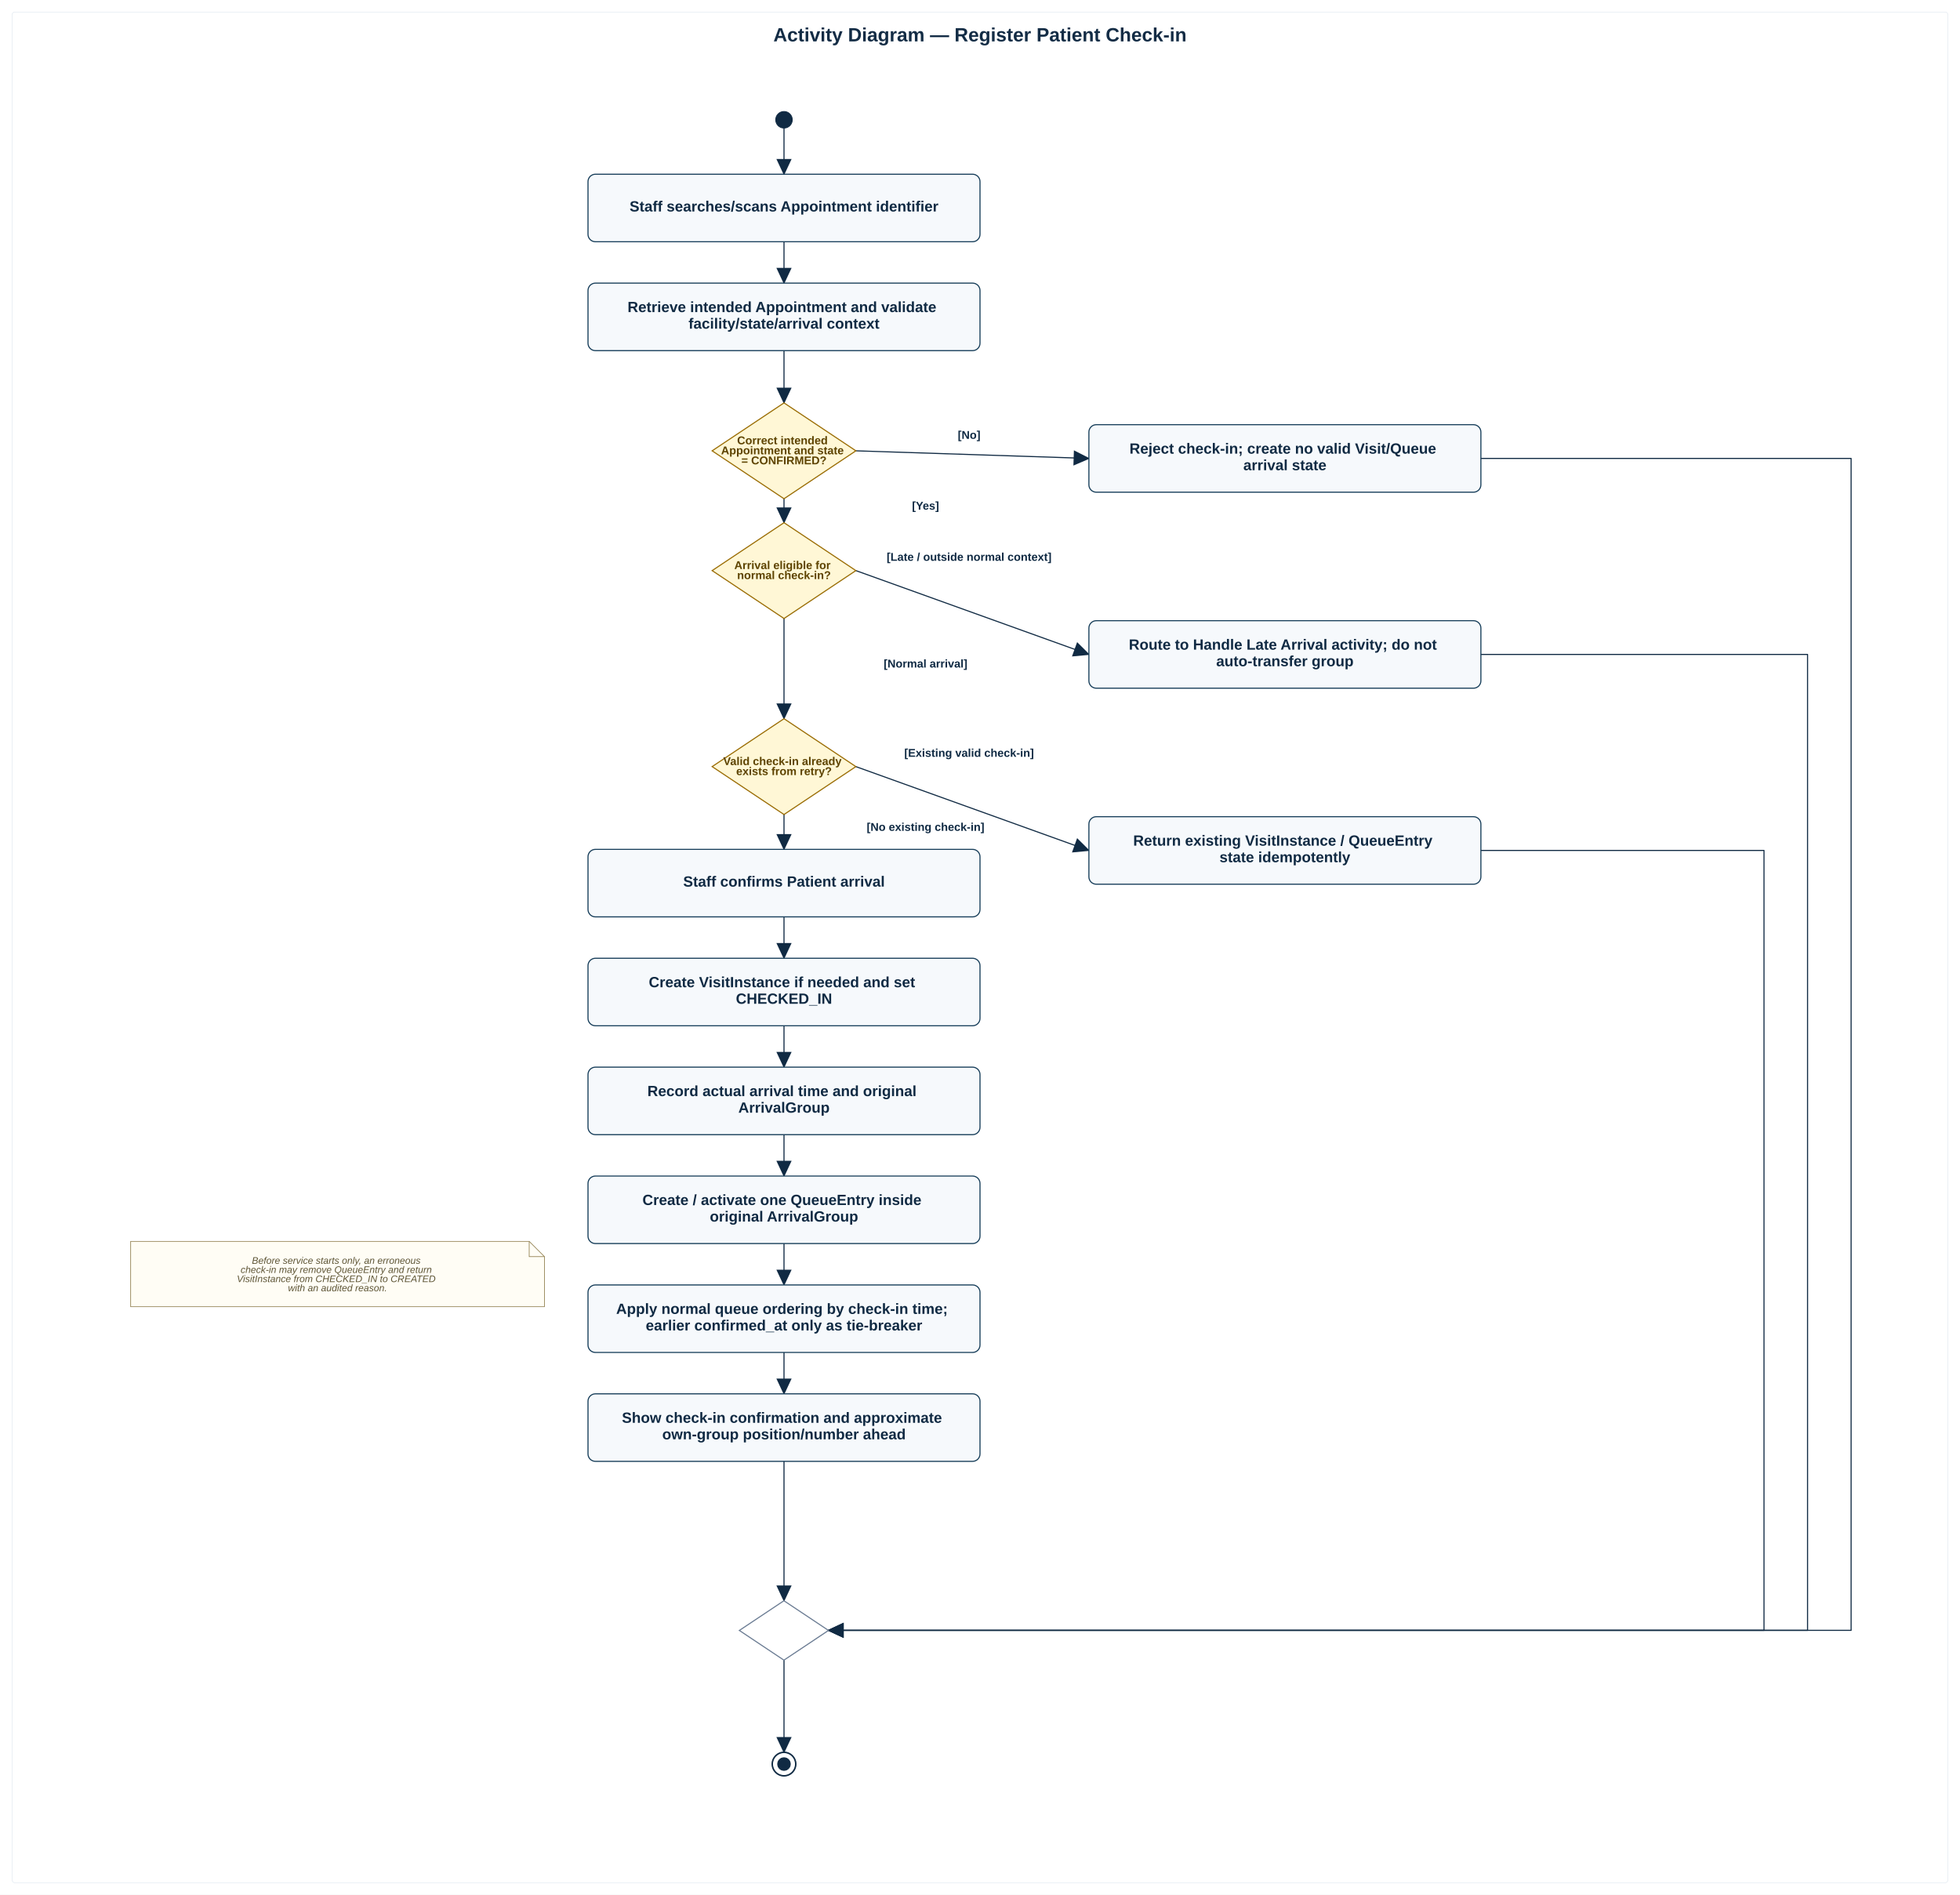
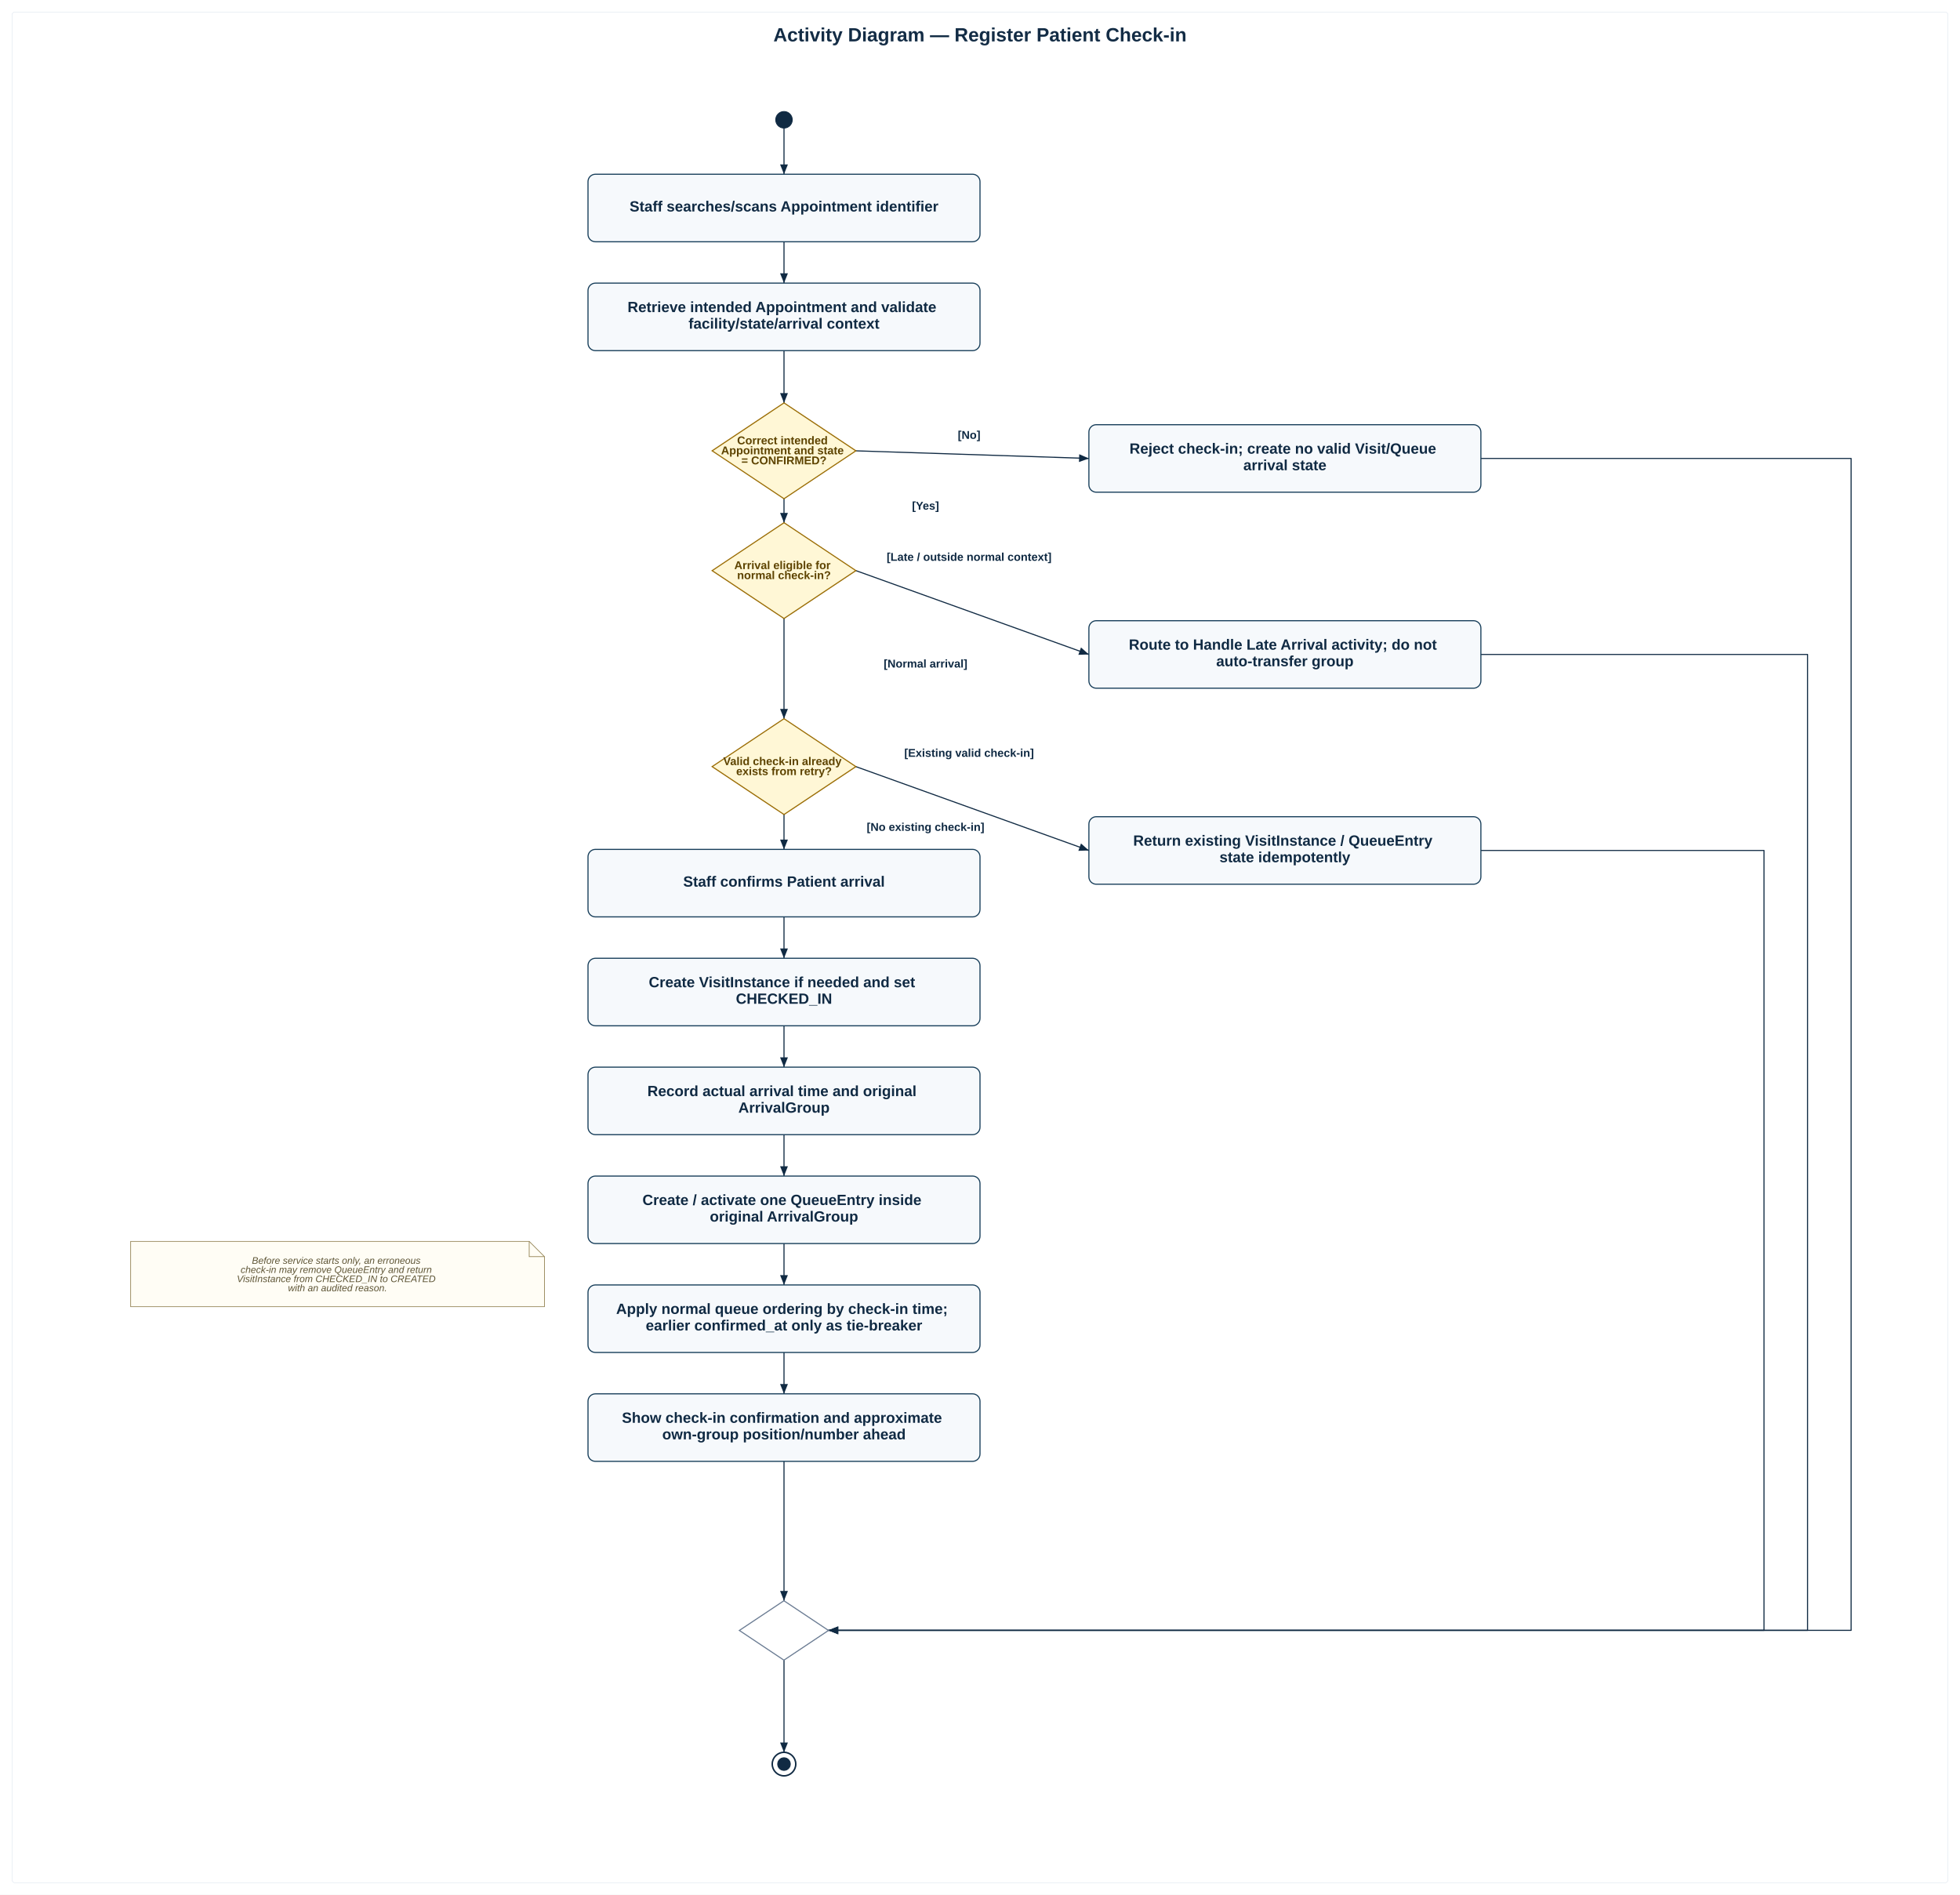
- <svg xmlns="http://www.w3.org/2000/svg" width="9000" height="8700" viewBox="0 0 9000 8700" role="img" aria-labelledby="diagram-title diagram-description">
+ <svg xmlns="http://www.w3.org/2000/svg" width="8192" height="7919" viewBox="0 0 9000 8700" role="img" aria-labelledby="diagram-title diagram-description">
  <defs>
    <style>
      .page { fill:#FFFFFF; } .page-border { fill:none; stroke:#D9E2EC; stroke-width:2; }
      .page-title { font-family:Arial,sans-serif; font-size:88px; font-weight:700; fill:#132C45; }
      .action-box { fill:#F6F9FC; stroke:#163D59; stroke-width:5; } .action-text { font-family:Arial,sans-serif; font-size:68px; font-weight:600; fill:#102A43; }
      .decision-box { fill:#FFF7D6; stroke:#9B6D05; stroke-width:5; } .decision-text { font-family:Arial,sans-serif; font-size:52px; font-weight:700; fill:#5D4300; }
      .merge-box { fill:#FFFFFF; stroke:#6B7C93; stroke-width:5; } .merge-text { font-family:Arial,sans-serif; font-size:38px; font-weight:600; fill:#334E68; }
      .initial-node,.final-core { fill:#102A43; stroke:#102A43; stroke-width:4; } .final-ring { fill:#FFFFFF; stroke:#102A43; stroke-width:7; }
      .control-flow { fill:none; stroke:#102A43; stroke-width:5; stroke-linejoin:round; stroke-linecap:round; }
      .label-bg { fill:#FFFFFF; opacity:.98; } .guard-text { font-family:Arial,sans-serif; font-size:52px; font-weight:700; fill:#102A43; }
      .note-box { fill:#FFFDF5; stroke:#8C7A48; stroke-width:3; } .note-fold { fill:none; stroke:#8C7A48; stroke-width:3; } .note-text { font-family:Arial,sans-serif; font-size:44px; font-style:italic; fill:#5D5435; }
    </style>
-     <marker id="activity-arrow" markerWidth="16" markerHeight="14" refX="14" refY="7" orient="auto" markerUnits="strokeWidth">
-       <path d="M 0 0 L 15 7 L 0 14 Z" fill="#102A43" />
+     <marker id="activity-arrow" viewBox="0 0 16 14" markerWidth="48" markerHeight="42" refX="16" refY="7" orient="auto" markerUnits="userSpaceOnUse">
+       <path d="M 1 1 L 16 7 L 1 13 Z" fill="#102A43" />
    </marker>
  </defs>
  <rect x="0" y="0" width="9000" height="8700" class="page" />
  <rect x="55" y="55" width="8890" height="8590" rx="14" class="page-border" />
  <text x="4500" y="190" class="page-title" text-anchor="middle">Activity Diagram — Register Patient Check-in</text>
  <g aria-label="Activity control flows">
    <g id="relation.ad10.f01" data-kind="control-flow" data-semantic-id="relation.ad10.f01" data-source="activity.ad10.initial" data-target="activity.ad10.a01" aria-label="Control flow">
      <polyline points="3600,588 3600,800" class="control-flow" marker-end="url(#activity-arrow)" />
    </g>
    <g id="relation.ad10.f02" data-kind="control-flow" data-semantic-id="relation.ad10.f02" data-source="activity.ad10.a01" data-target="activity.ad10.a02" aria-label="Control flow">
      <polyline points="3600,1110 3600,1300" class="control-flow" marker-end="url(#activity-arrow)" />
    </g>
    <g id="relation.ad10.f03" data-kind="control-flow" data-semantic-id="relation.ad10.f03" data-source="activity.ad10.a02" data-target="activity.ad10.d01" aria-label="Control flow">
      <polyline points="3600,1610 3600,1850" class="control-flow" marker-end="url(#activity-arrow)" />
    </g>
    <g id="relation.ad10.f04" data-kind="control-flow" data-semantic-id="relation.ad10.f04" data-source="activity.ad10.d01" data-target="activity.ad10.a03" aria-label="[No]">
      <polyline points="3930,2070 5000,2105" class="control-flow" marker-end="url(#activity-arrow)" />
    </g>
    <g id="relation.ad10.f05" data-kind="control-flow" data-semantic-id="relation.ad10.f05" data-source="activity.ad10.a03" data-target="activity.ad10.mend" aria-label="Control flow">
      <polyline points="6800,2105 8500,2105 8500,7486 3804,7486" class="control-flow" marker-end="url(#activity-arrow)" />
    </g>
    <g id="relation.ad10.f06" data-kind="control-flow" data-semantic-id="relation.ad10.f06" data-source="activity.ad10.d01" data-target="activity.ad10.d02" aria-label="[Yes]">
      <polyline points="3600,2290 3600,2400" class="control-flow" marker-end="url(#activity-arrow)" />
    </g>
    <g id="relation.ad10.f07" data-kind="control-flow" data-semantic-id="relation.ad10.f07" data-source="activity.ad10.d02" data-target="activity.ad10.a04" aria-label="[Late / outside normal context]">
      <polyline points="3930,2620 5000,3005" class="control-flow" marker-end="url(#activity-arrow)" />
    </g>
    <g id="relation.ad10.f08" data-kind="control-flow" data-semantic-id="relation.ad10.f08" data-source="activity.ad10.a04" data-target="activity.ad10.mend" aria-label="Control flow">
      <polyline points="6800,3005 8300,3005 8300,7486 3804,7486" class="control-flow" marker-end="url(#activity-arrow)" />
    </g>
    <g id="relation.ad10.f09" data-kind="control-flow" data-semantic-id="relation.ad10.f09" data-source="activity.ad10.d02" data-target="activity.ad10.d03" aria-label="[Normal arrival]">
      <polyline points="3600,2840 3600,3300" class="control-flow" marker-end="url(#activity-arrow)" />
    </g>
    <g id="relation.ad10.f10" data-kind="control-flow" data-semantic-id="relation.ad10.f10" data-source="activity.ad10.d03" data-target="activity.ad10.a05" aria-label="[Existing valid check-in]">
      <polyline points="3930,3520 5000,3905" class="control-flow" marker-end="url(#activity-arrow)" />
    </g>
    <g id="relation.ad10.f11" data-kind="control-flow" data-semantic-id="relation.ad10.f11" data-source="activity.ad10.a05" data-target="activity.ad10.mend" aria-label="Control flow">
      <polyline points="6800,3905 8100,3905 8100,7486 3804,7486" class="control-flow" marker-end="url(#activity-arrow)" />
    </g>
    <g id="relation.ad10.f12" data-kind="control-flow" data-semantic-id="relation.ad10.f12" data-source="activity.ad10.d03" data-target="activity.ad10.a06" aria-label="[No existing check-in]">
      <polyline points="3600,3740 3600,3900" class="control-flow" marker-end="url(#activity-arrow)" />
    </g>
    <g id="relation.ad10.f13" data-kind="control-flow" data-semantic-id="relation.ad10.f13" data-source="activity.ad10.a06" data-target="activity.ad10.a07" aria-label="Control flow">
      <polyline points="3600,4210 3600,4400" class="control-flow" marker-end="url(#activity-arrow)" />
    </g>
    <g id="relation.ad10.f14" data-kind="control-flow" data-semantic-id="relation.ad10.f14" data-source="activity.ad10.a07" data-target="activity.ad10.a08" aria-label="Control flow">
      <polyline points="3600,4710 3600,4900" class="control-flow" marker-end="url(#activity-arrow)" />
    </g>
    <g id="relation.ad10.f15" data-kind="control-flow" data-semantic-id="relation.ad10.f15" data-source="activity.ad10.a08" data-target="activity.ad10.a09" aria-label="Control flow">
      <polyline points="3600,5210 3600,5400" class="control-flow" marker-end="url(#activity-arrow)" />
    </g>
    <g id="relation.ad10.f16" data-kind="control-flow" data-semantic-id="relation.ad10.f16" data-source="activity.ad10.a09" data-target="activity.ad10.a10" aria-label="Control flow">
      <polyline points="3600,5710 3600,5900" class="control-flow" marker-end="url(#activity-arrow)" />
    </g>
    <g id="relation.ad10.f17" data-kind="control-flow" data-semantic-id="relation.ad10.f17" data-source="activity.ad10.a10" data-target="activity.ad10.a11" aria-label="Control flow">
      <polyline points="3600,6210 3600,6400" class="control-flow" marker-end="url(#activity-arrow)" />
    </g>
    <g id="relation.ad10.f18" data-kind="control-flow" data-semantic-id="relation.ad10.f18" data-source="activity.ad10.a11" data-target="activity.ad10.mend" aria-label="Control flow">
      <polyline points="3600,6710 3600,7350" class="control-flow" marker-end="url(#activity-arrow)" />
    </g>
    <g id="relation.ad10.f19" data-kind="control-flow" data-semantic-id="relation.ad10.f19" data-source="activity.ad10.mend" data-target="activity.ad10.final" aria-label="Control flow">
      <polyline points="3600,7523 3600,8046" class="control-flow" marker-end="url(#activity-arrow)" />
    </g>
  </g>
  <g aria-label="Activity nodes">
    <g id="activity.ad10.initial" data-kind="initial" data-semantic-id="activity.ad10.initial" aria-label="Initial Node">
      <circle cx="3600" cy="550" r="38" class="initial-node" />
    </g>
    <g id="activity.ad10.a01" data-kind="action" data-semantic-id="activity.ad10.a01" data-action-name="Staff searches/scans Appointment identifier" aria-label="Staff searches/scans Appointment identifier">
      <rect x="2700" y="800" width="1800" height="310" rx="34" class="action-box" />
      <text x="3600" y="971" class="action-text" text-anchor="middle">
        <tspan x="3600">Staff searches/scans Appointment identifier</tspan>
      </text>
    </g>
    <g id="activity.ad10.a02" data-kind="action" data-semantic-id="activity.ad10.a02" data-action-name="Retrieve intended Appointment and validate facility/state/arrival context" aria-label="Retrieve intended Appointment and validate facility/state/arrival context">
      <rect x="2700" y="1300" width="1800" height="310" rx="34" class="action-box" />
      <text x="3600" y="1433" class="action-text" text-anchor="middle">
        <tspan x="3600">Retrieve intended Appointment and validate</tspan>
        <tspan x="3600" dy="76">facility/state/arrival context</tspan>
      </text>
    </g>
    <g id="activity.ad10.a03" data-kind="action" data-semantic-id="activity.ad10.a03" data-action-name="Reject check-in; create no valid Visit/Queue arrival state" aria-label="Reject check-in; create no valid Visit/Queue arrival state">
      <rect x="5000" y="1950" width="1800" height="310" rx="34" class="action-box" />
      <text x="5900" y="2083" class="action-text" text-anchor="middle">
        <tspan x="5900">Reject check-in; create no valid Visit/Queue</tspan>
        <tspan x="5900" dy="76">arrival state</tspan>
      </text>
    </g>
    <g id="activity.ad10.a04" data-kind="action" data-semantic-id="activity.ad10.a04" data-action-name="Route to Handle Late Arrival activity; do not auto-transfer group" aria-label="Route to Handle Late Arrival activity; do not auto-transfer group">
      <rect x="5000" y="2850" width="1800" height="310" rx="34" class="action-box" />
      <text x="5900" y="2983" class="action-text" text-anchor="middle">
        <tspan x="5900">Route to Handle Late Arrival activity; do not</tspan>
        <tspan x="5900" dy="76">auto-transfer group</tspan>
      </text>
    </g>
    <g id="activity.ad10.a05" data-kind="action" data-semantic-id="activity.ad10.a05" data-action-name="Return existing VisitInstance / QueueEntry state idempotently" aria-label="Return existing VisitInstance / QueueEntry state idempotently">
      <rect x="5000" y="3750" width="1800" height="310" rx="34" class="action-box" />
      <text x="5900" y="3883" class="action-text" text-anchor="middle">
        <tspan x="5900">Return existing VisitInstance / QueueEntry</tspan>
        <tspan x="5900" dy="76">state idempotently</tspan>
      </text>
    </g>
    <g id="activity.ad10.a06" data-kind="action" data-semantic-id="activity.ad10.a06" data-action-name="Staff confirms Patient arrival" aria-label="Staff confirms Patient arrival">
      <rect x="2700" y="3900" width="1800" height="310" rx="34" class="action-box" />
      <text x="3600" y="4071" class="action-text" text-anchor="middle">
        <tspan x="3600">Staff confirms Patient arrival</tspan>
      </text>
    </g>
    <g id="activity.ad10.a07" data-kind="action" data-semantic-id="activity.ad10.a07" data-action-name="Create VisitInstance if needed and set CHECKED_IN" aria-label="Create VisitInstance if needed and set CHECKED_IN">
      <rect x="2700" y="4400" width="1800" height="310" rx="34" class="action-box" />
      <text x="3600" y="4533" class="action-text" text-anchor="middle">
        <tspan x="3600">Create VisitInstance if needed and set</tspan>
        <tspan x="3600" dy="76">CHECKED_IN</tspan>
      </text>
    </g>
    <g id="activity.ad10.a08" data-kind="action" data-semantic-id="activity.ad10.a08" data-action-name="Record actual arrival time and original ArrivalGroup" aria-label="Record actual arrival time and original ArrivalGroup">
      <rect x="2700" y="4900" width="1800" height="310" rx="34" class="action-box" />
      <text x="3600" y="5033" class="action-text" text-anchor="middle">
        <tspan x="3600">Record actual arrival time and original</tspan>
        <tspan x="3600" dy="76">ArrivalGroup</tspan>
      </text>
    </g>
    <g id="activity.ad10.a09" data-kind="action" data-semantic-id="activity.ad10.a09" data-action-name="Create / activate one QueueEntry inside original ArrivalGroup" aria-label="Create / activate one QueueEntry inside original ArrivalGroup">
      <rect x="2700" y="5400" width="1800" height="310" rx="34" class="action-box" />
      <text x="3600" y="5533" class="action-text" text-anchor="middle">
        <tspan x="3600">Create / activate one QueueEntry inside</tspan>
        <tspan x="3600" dy="76">original ArrivalGroup</tspan>
      </text>
    </g>
    <g id="activity.ad10.a10" data-kind="action" data-semantic-id="activity.ad10.a10" data-action-name="Apply normal queue ordering by check-in time; earlier confirmed_at only as tie-breaker" aria-label="Apply normal queue ordering by check-in time; earlier confirmed_at only as tie-breaker">
      <rect x="2700" y="5900" width="1800" height="310" rx="34" class="action-box" />
      <text x="3600" y="6033" class="action-text" text-anchor="middle">
        <tspan x="3600">Apply normal queue ordering by check-in time;</tspan>
        <tspan x="3600" dy="76">earlier confirmed_at only as tie-breaker</tspan>
      </text>
    </g>
    <g id="activity.ad10.a11" data-kind="action" data-semantic-id="activity.ad10.a11" data-action-name="Show check-in confirmation and approximate own-group position/number ahead" aria-label="Show check-in confirmation and approximate own-group position/number ahead">
      <rect x="2700" y="6400" width="1800" height="310" rx="34" class="action-box" />
      <text x="3600" y="6533" class="action-text" text-anchor="middle">
        <tspan x="3600">Show check-in confirmation and approximate</tspan>
        <tspan x="3600" dy="76">own-group position/number ahead</tspan>
      </text>
    </g>
    <g id="activity.ad10.d01" data-kind="decision" data-semantic-id="activity.ad10.d01" data-node-name="Correct intended Appointment and state = CONFIRMED?" aria-label="Correct intended Appointment and state = CONFIRMED?">
      <polygon points="3600,1850 3930,2070 3600,2290 3270,2070" class="decision-box" />
      <text x="3600" y="2040" class="decision-text" text-anchor="middle">
        <tspan x="3600">Correct intended</tspan>
        <tspan x="3600" dy="46">Appointment and state</tspan>
        <tspan x="3600" dy="46">= CONFIRMED?</tspan>
      </text>
    </g>
    <g id="activity.ad10.d02" data-kind="decision" data-semantic-id="activity.ad10.d02" data-node-name="Arrival eligible for normal check-in?" aria-label="Arrival eligible for normal check-in?">
      <polygon points="3600,2400 3930,2620 3600,2840 3270,2620" class="decision-box" />
      <text x="3600" y="2613" class="decision-text" text-anchor="middle">
        <tspan x="3600">Arrival eligible for</tspan>
        <tspan x="3600" dy="46">normal check-in?</tspan>
      </text>
    </g>
    <g id="activity.ad10.d03" data-kind="decision" data-semantic-id="activity.ad10.d03" data-node-name="Valid check-in already exists from retry?" aria-label="Valid check-in already exists from retry?">
      <polygon points="3600,3300 3930,3520 3600,3740 3270,3520" class="decision-box" />
      <text x="3600" y="3513" class="decision-text" text-anchor="middle">
        <tspan x="3600">Valid check-in already</tspan>
        <tspan x="3600" dy="46">exists from retry?</tspan>
      </text>
    </g>
    <g id="activity.ad10.mend" data-kind="merge" data-semantic-id="activity.ad10.mend" data-node-name="End-path merge" aria-label="End-path merge">
      <polygon points="3599.6,7350 3804.2,7486.4 3599.6,7622.8 3395,7486.4" class="merge-box" />
    </g>
    <g id="activity.ad10.note-correction" data-kind="note" data-semantic-id="activity.ad10.note-correction" data-note-name="Before service starts only, an erroneous check-in may remove QueueEntry and return VisitInstance from CHECKED_IN to CREATED with an audited reason." aria-label="Before service starts only, an erroneous check-in may remove QueueEntry and return VisitInstance from CHECKED_IN to CREATED with an audited reason.">
      <path d="M 600 5700 H 2430 L 2500 5770 V 6000 H 600 Z" class="note-box" />
      <polyline points="2430,5700 2430,5770 2500,5770" class="note-fold" />
      <text x="1550" y="5803" class="note-text" text-anchor="middle">
        <tspan x="1550">Before service starts only, an erroneous</tspan>
        <tspan x="1550" dy="42">check-in may remove QueueEntry and return</tspan>
        <tspan x="1550" dy="42">VisitInstance from CHECKED_IN to CREATED</tspan>
        <tspan x="1550" dy="42">with an audited reason.</tspan>
      </text>
    </g>
    <g id="activity.ad10.final" data-kind="final" data-semantic-id="activity.ad10.final" aria-label="Activity Final">
      <circle cx="3600" cy="8100" r="54" class="final-ring" />
      <circle cx="3600" cy="8100" r="29" class="final-core" />
    </g>
  </g>
  <g aria-label="Decision guards">
    <g data-kind="guard-label" data-relation-id="relation.ad10.f04" aria-label="[No]">
      <rect x="4310" y="1977" width="280" height="86" rx="8" class="label-bg" />
      <text x="4450" y="2015" class="guard-text" text-anchor="middle">
        <tspan x="4450">[No]</tspan>
      </text>
    </g>
    <g data-kind="guard-label" data-relation-id="relation.ad10.f06" aria-label="[Yes]">
      <rect x="4110" y="2302" width="280" height="86" rx="8" class="label-bg" />
      <text x="4250" y="2340" class="guard-text" text-anchor="middle">
        <tspan x="4250">[Yes]</tspan>
      </text>
    </g>
    <g data-kind="guard-label" data-relation-id="relation.ad10.f07" aria-label="[Late / outside normal context]">
      <rect x="3968.5" y="2537" width="963" height="86" rx="8" class="label-bg" />
      <text x="4450" y="2575" class="guard-text" text-anchor="middle">
        <tspan x="4450">[Late / outside normal context]</tspan>
      </text>
    </g>
    <g data-kind="guard-label" data-relation-id="relation.ad10.f09" aria-label="[Normal arrival]">
      <rect x="3986" y="3027" width="528" height="86" rx="8" class="label-bg" />
      <text x="4250" y="3065" class="guard-text" text-anchor="middle">
        <tspan x="4250">[Normal arrival]</tspan>
      </text>
    </g>
    <g data-kind="guard-label" data-relation-id="relation.ad10.f10" aria-label="[Existing valid check-in]">
      <rect x="4055.5" y="3437" width="789" height="86" rx="8" class="label-bg" />
      <text x="4450" y="3475" class="guard-text" text-anchor="middle">
        <tspan x="4450">[Existing valid check-in]</tspan>
      </text>
    </g>
    <g data-kind="guard-label" data-relation-id="relation.ad10.f12" aria-label="[No existing check-in]">
      <rect x="3899" y="3777" width="702" height="86" rx="8" class="label-bg" />
      <text x="4250" y="3815" class="guard-text" text-anchor="middle">
        <tspan x="4250">[No existing check-in]</tspan>
      </text>
    </g>
  </g>
</svg>
